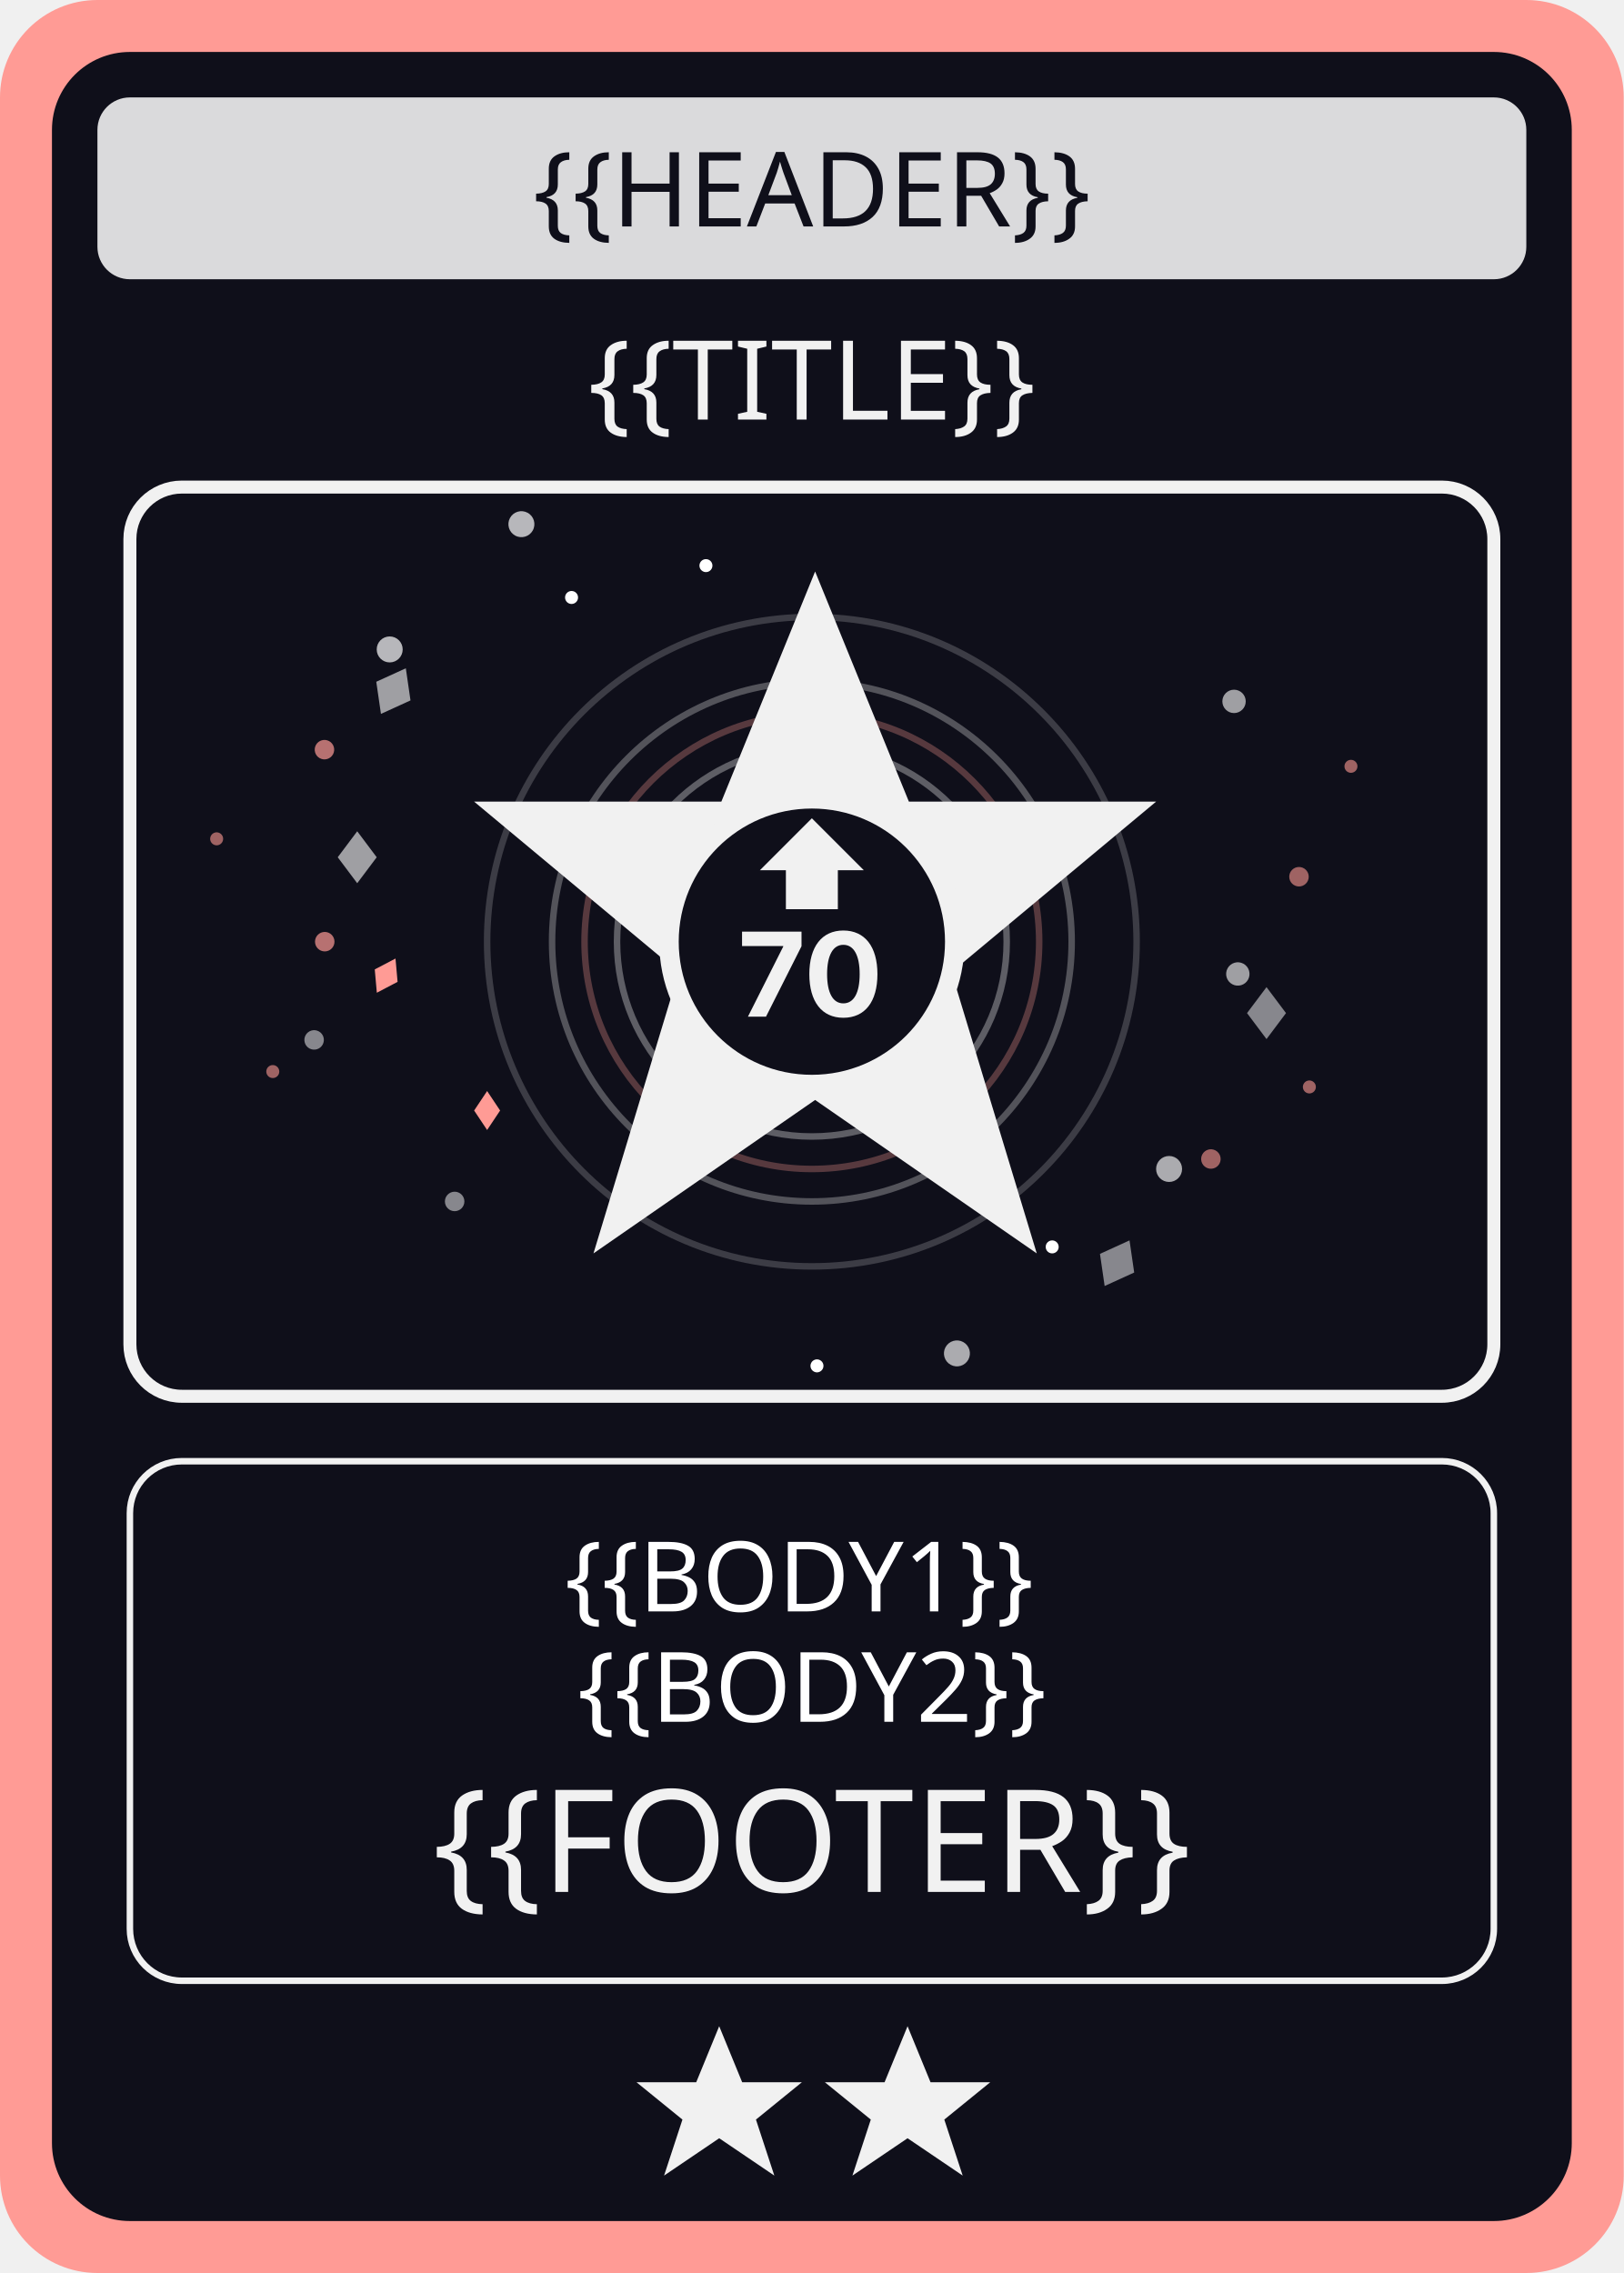
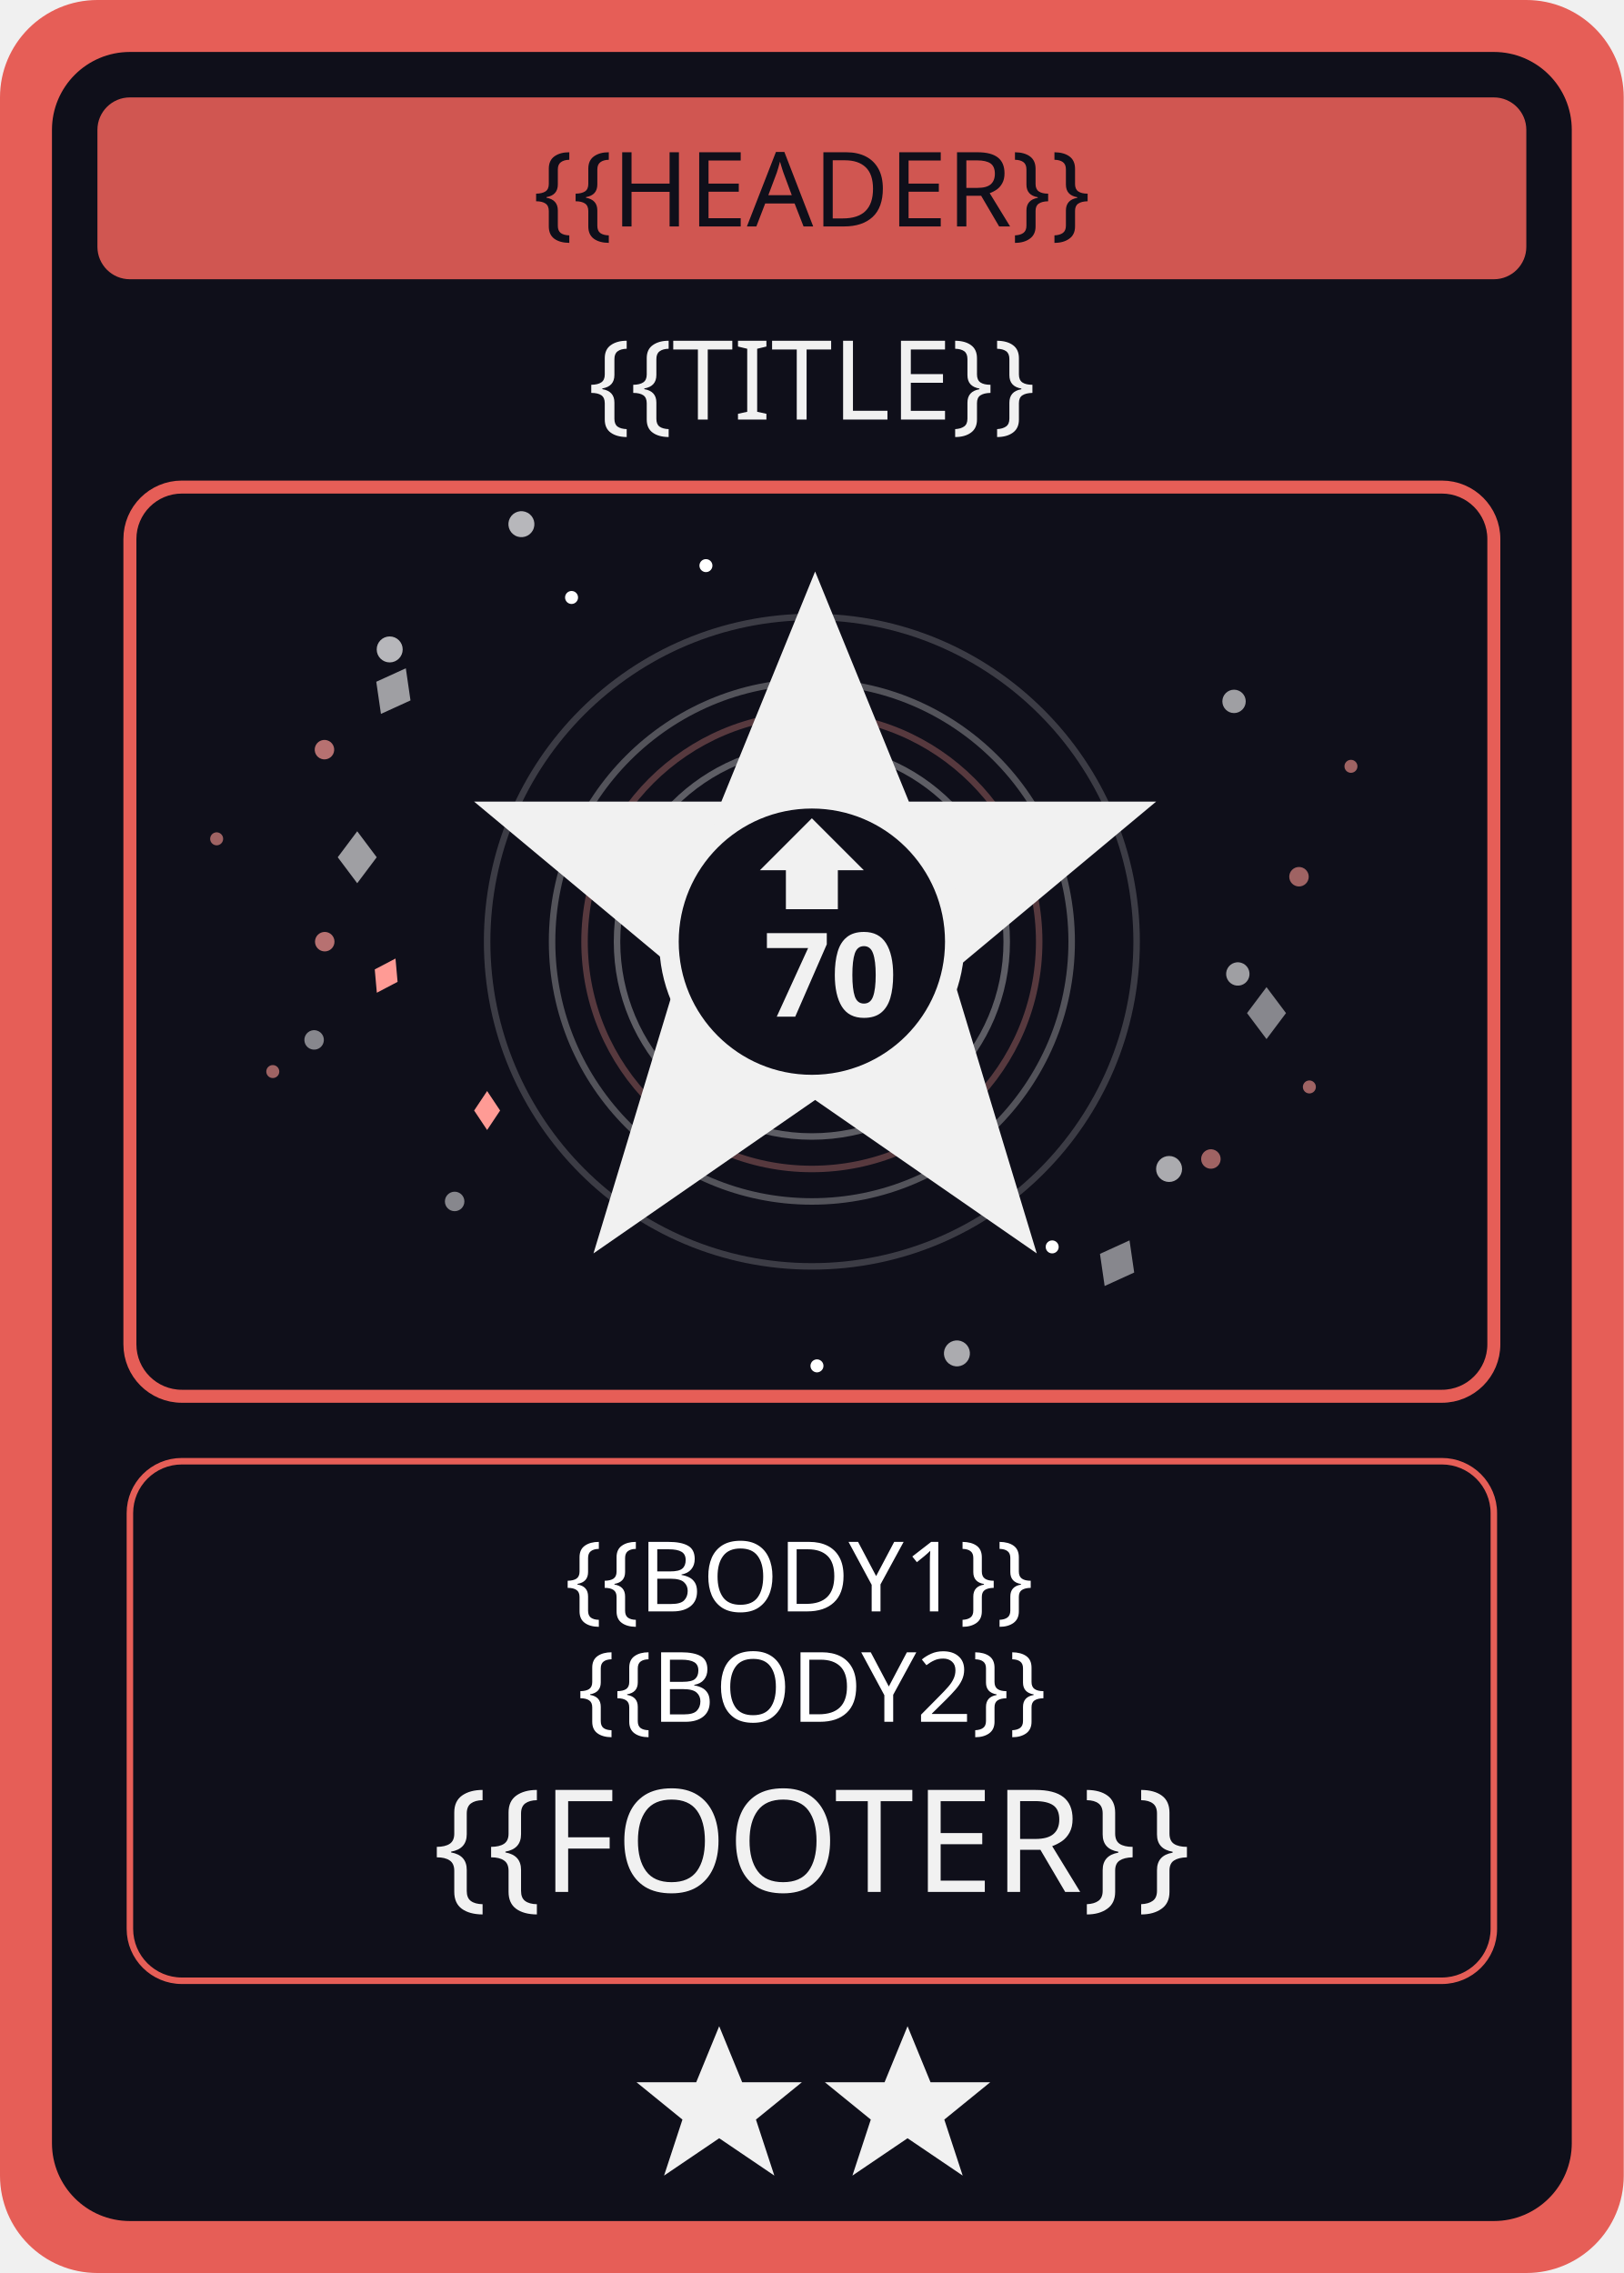
<svg xmlns="http://www.w3.org/2000/svg" width="250" height="350" viewBox="0 0 250 350" fill="none">
  <g clip-path="url(#clip0_226_611)">
-     <path d="M235 0H15C6.716 0 0 6.716 0 15V335C0 343.284 6.716 350 15 350H235C243.284 350 250 343.284 250 335V15C250 6.716 243.284 0 235 0Z" fill="#FF9B95" />
+     <path d="M235 0H15C6.716 0 0 6.716 0 15V335C0 343.284 6.716 350 15 350H235C243.284 350 250 343.284 250 335V15C250 6.716 243.284 0 235 0Z" fill="#E65E57" />
    <path d="M230 8H20C13.373 8 8 13.373 8 20V330C8 336.627 13.373 342 20 342H230C236.627 342 242 336.627 242 330V20C242 13.373 236.627 8 230 8Z" fill="#0F0F1A" />
-     <path opacity="0.9" d="M230 15H20C17.239 15 15 17.239 15 20V38C15 40.761 17.239 43 20 43H230C232.761 43 235 40.761 235 38V20C235 17.239 232.761 15 230 15Z" fill="#F1F1F1" />
+     <path opacity="0.9" d="M230 15H20C17.239 15 15 17.239 15 20V38C15 40.761 17.239 43 20 43H230C232.761 43 235 40.761 235 38V20C235 17.239 232.761 15 230 15Z" fill="#E65E57" />
    <text fill="#0F0F1A" text-anchor="middle" font-family="Neucha" font-size="16" letter-spacing="0em">
      <tspan x="125" y="34.867">{{HEADER}}</tspan>
    </text>
    <text fill="#F1F1F1" text-anchor="middle" font-family="Neucha" font-size="17" letter-spacing="0em">
      <tspan x="125" y="64.609">{{TITLE}}</tspan>
    </text>
-     <path d="M222 75H28C23.582 75 20 78.582 20 83V207C20 211.418 23.582 215 28 215H222C226.418 215 230 211.418 230 207V83C230 78.582 226.418 75 222 75Z" fill="#0F0F1A" stroke="#F1F1F1" stroke-width="2" />
+     <path d="M222 75H28C23.582 75 20 78.582 20 83V207C20 211.418 23.582 215 28 215H222C226.418 215 230 211.418 230 207V83C230 78.582 226.418 75 222 75Z" fill="#0F0F1A" stroke="#E65E57" stroke-width="2" />
    <path opacity="0.3" d="M125 180C144.33 180 160 164.33 160 145C160 125.67 144.33 110 125 110C105.67 110 90 125.67 90 145C90 164.33 105.67 180 125 180Z" stroke="#FF9B95" />
    <path opacity="0.2" d="M125 195C152.614 195 175 172.614 175 145C175 117.386 152.614 95 125 95C97.386 95 75 117.386 75 145C75 172.614 97.386 195 125 195Z" stroke="#F1F1F1" />
    <path opacity="0.3" d="M125 185C147.091 185 165 167.091 165 145C165 122.909 147.091 105 125 105C102.909 105 85 122.909 85 145C85 167.091 102.909 185 125 185Z" stroke="#F1F1F1" />
    <path opacity="0.35" d="M125 175C141.569 175 155 161.569 155 145C155 128.431 141.569 115 125 115C108.431 115 95 128.431 95 145C95 161.569 108.431 175 125 175Z" stroke="#F1F1F1" />
    <path d="M125.5 88L139.938 123.438H178L146.5 149.688L159.625 193L125.5 169.375L91.375 193L104.5 149.688L73 123.438H111.062L125.5 88Z" fill="#F1F1F1" />
    <path d="M125 167C137.15 167 147 157.15 147 145C147 132.85 137.15 123 125 123C112.85 123 103 132.85 103 145C103 157.15 112.85 167 125 167Z" fill="#0F0F1A" stroke="#F1F1F1" stroke-width="3" />
-     <text fill="#F1F1F1" style="white-space: pre" xml:space="preserve" font-family="Inter" font-size="18" font-weight="bold" letter-spacing="0em">
-       <tspan x="113.592" y="156.545">70 </tspan>
+     <text fill="#F1F1F1" style="white-space: pre" xml:space="preserve" font-family="Neucha" font-size="18" font-weight="bold" letter-spacing="0em">
+       <tspan x="117.592" y="156.545">70 </tspan>
    </text>
    <path d="M125 126L117 134H121V140H129V134H133L125 126Z" fill="#F1F1F1" />
    <path opacity="0.7" d="M60 102C61.105 102 62 101.105 62 100C62 98.895 61.105 98 60 98C58.895 98 58 98.895 58 100C58 101.105 58.895 102 60 102Z" fill="white" />
    <path opacity="0.6" d="M190 109.8C190.994 109.8 191.8 108.994 191.8 108C191.8 107.006 190.994 106.2 190 106.2C189.006 106.2 188.2 107.006 188.2 108C188.2 108.994 189.006 109.8 190 109.8Z" fill="white" />
    <path opacity="0.65" d="M180 182C181.105 182 182 181.105 182 180C182 178.895 181.105 178 180 178C178.895 178 178 178.895 178 180C178 181.105 178.895 182 180 182Z" fill="white" />
    <path opacity="0.5" d="M70 186.5C70.828 186.5 71.5 185.828 71.5 185C71.5 184.172 70.828 183.5 70 183.5C69.172 183.5 68.5 184.172 68.5 185C68.5 185.828 69.172 186.5 70 186.5Z" fill="white" />
    <path opacity="0.7" d="M50 146.5C50.828 146.5 51.5 145.828 51.5 145C51.5 144.172 50.828 143.5 50 143.5C49.172 143.5 48.5 144.172 48.5 145C48.5 145.828 49.172 146.5 50 146.5Z" fill="#FF9B95" />
    <path opacity="0.6" d="M200 136.5C200.828 136.5 201.5 135.828 201.5 135C201.5 134.172 200.828 133.5 200 133.5C199.172 133.5 198.5 134.172 198.5 135C198.5 135.828 199.172 136.5 200 136.5Z" fill="#FF9B95" />
    <path opacity="0.6" d="M55 128L58 132L55 136L52 132L55 128Z" fill="white" />
    <path opacity="0.5" d="M195 152L198 156L195 160L192 156L195 152Z" fill="white" />
    <path d="M75 168L77 171L75 174L73 171L75 168Z" fill="#FF9B95" />
    <path d="M88 93C88.552 93 89 92.552 89 92C89 91.448 88.552 91 88 91C87.448 91 87 91.448 87 92C87 92.552 87.448 93 88 93Z" fill="white" />
    <path d="M162 193C162.552 193 163 192.552 163 192C163 191.448 162.552 191 162 191C161.448 191 161 191.448 161 192C161 192.552 161.448 193 162 193Z" fill="white" />
    <path opacity="0.6" d="M42 166C42.552 166 43 165.552 43 165C43 164.448 42.552 164 42 164C41.448 164 41 164.448 41 165C41 165.552 41.448 166 42 166Z" fill="#FF9B95" />
    <path opacity="0.6" d="M208 119C208.552 119 209 118.552 209 118C209 117.448 208.552 117 208 117C207.448 117 207 117.448 207 118C207 118.552 207.448 119 208 119Z" fill="#FF9B95" />
    <path opacity="0.7" d="M79.32 82.469C80.29 82.998 81.505 82.641 82.033 81.671C82.562 80.701 82.205 79.486 81.235 78.957C80.265 78.429 79.05 78.786 78.522 79.756C77.993 80.726 78.35 81.941 79.32 82.469Z" fill="white" />
    <path opacity="0.6" d="M189.721 151.553C190.593 152.029 191.687 151.707 192.163 150.835C192.639 149.962 192.317 148.868 191.444 148.393C190.571 147.917 189.478 148.238 189.002 149.111C188.526 149.984 188.848 151.077 189.721 151.553Z" fill="white" />
    <path opacity="0.65" d="M146.376 210.154C147.346 210.683 148.561 210.326 149.09 209.356C149.618 208.386 149.261 207.171 148.291 206.643C147.321 206.114 146.106 206.471 145.578 207.441C145.049 208.411 145.406 209.626 146.376 210.154Z" fill="white" />
    <path opacity="0.5" d="M47.646 161.444C48.374 161.841 49.285 161.573 49.681 160.845C50.078 160.118 49.81 159.207 49.083 158.81C48.355 158.414 47.444 158.682 47.047 159.409C46.651 160.136 46.919 161.048 47.646 161.444Z" fill="white" />
    <path opacity="0.7" d="M49.237 116.751C49.964 117.148 50.875 116.88 51.272 116.152C51.668 115.425 51.4 114.514 50.673 114.117C49.946 113.721 49.035 113.989 48.638 114.716C48.241 115.443 48.509 116.355 49.237 116.751Z" fill="#FF9B95" />
    <path opacity="0.6" d="M185.718 179.782C186.445 180.179 187.357 179.911 187.753 179.183C188.15 178.456 187.882 177.545 187.154 177.148C186.427 176.752 185.516 177.02 185.119 177.747C184.723 178.474 184.991 179.385 185.718 179.782Z" fill="#FF9B95" />
    <path opacity="0.6" d="M62.483 102.903L63.202 107.851L58.653 109.926L57.934 104.978L62.483 102.903Z" fill="white" />
    <path opacity="0.5" d="M173.907 190.997L174.626 195.945L170.077 198.02L169.358 193.072L173.907 190.997Z" fill="white" />
    <path d="M60.893 147.596L61.212 151.187L58.02 152.863L57.7 149.272L60.893 147.596Z" fill="#FF9B95" />
    <path d="M108.212 87.972C108.696 88.237 109.304 88.058 109.568 87.573C109.833 87.088 109.654 86.481 109.169 86.216C108.684 85.952 108.077 86.131 107.812 86.615C107.548 87.1 107.727 87.708 108.212 87.972Z" fill="white" />
    <path d="M125.307 211.195C125.792 211.459 126.399 211.28 126.663 210.796C126.928 210.311 126.749 209.703 126.264 209.439C125.779 209.174 125.172 209.353 124.907 209.838C124.643 210.323 124.822 210.93 125.307 211.195Z" fill="white" />
    <path opacity="0.6" d="M32.878 130.041C33.363 130.306 33.97 130.127 34.235 129.642C34.499 129.157 34.32 128.55 33.836 128.286C33.351 128.021 32.743 128.2 32.479 128.685C32.214 129.17 32.393 129.777 32.878 130.041Z" fill="#FF9B95" />
    <path opacity="0.6" d="M201.119 168.248C201.604 168.512 202.212 168.333 202.476 167.848C202.74 167.364 202.562 166.756 202.077 166.492C201.592 166.227 200.984 166.406 200.72 166.891C200.456 167.376 200.634 167.983 201.119 168.248Z" fill="#FF9B95" />
-     <path d="M222 225H28C23.582 225 20 228.582 20 233V297C20 301.418 23.582 305 28 305H222C226.418 305 230 301.418 230 297V233C230 228.582 226.418 225 222 225Z" fill="#0F0F1A" stroke="#F1F1F1" />
+     <path d="M222 225H28C23.582 225 20 228.582 20 233V297C20 301.418 23.582 305 28 305H222C226.418 305 230 301.418 230 297V233C230 228.582 226.418 225 222 225Z" fill="#0F0F1A" stroke="#E65E57" />
    <text fill="white" text-anchor="middle" font-family="Neucha" font-size="15" letter-spacing="0em">
      <tspan x="125" y="248.125">{{BODY1}}</tspan>
      <tspan x="125" y="265.125">{{BODY2}}</tspan>
    </text>
    <text fill="#F1F1F1" text-anchor="middle" font-family="Neucha" font-size="22" letter-spacing="0em">
      <tspan x="125" y="291.317">{{FOOTER}}</tspan>
    </text>
    <path d="M110.732 312L114.269 320.625H123.464L116.391 326.375L119.22 335L110.732 329.25L102.244 335L105.073 326.375L98 320.625H107.195L110.732 312Z" fill="#F1F1F1" />
    <path d="M139.732 312L143.269 320.625H152.464L145.391 326.375L148.22 335L139.732 329.25L131.244 335L134.073 326.375L127 320.625H136.195L139.732 312Z" fill="#F1F1F1" />
  </g>
  <defs>
    <clipPath id="clip0_226_611">
      <rect width="250" height="350" fill="white" />
    </clipPath>
  </defs>
</svg>
